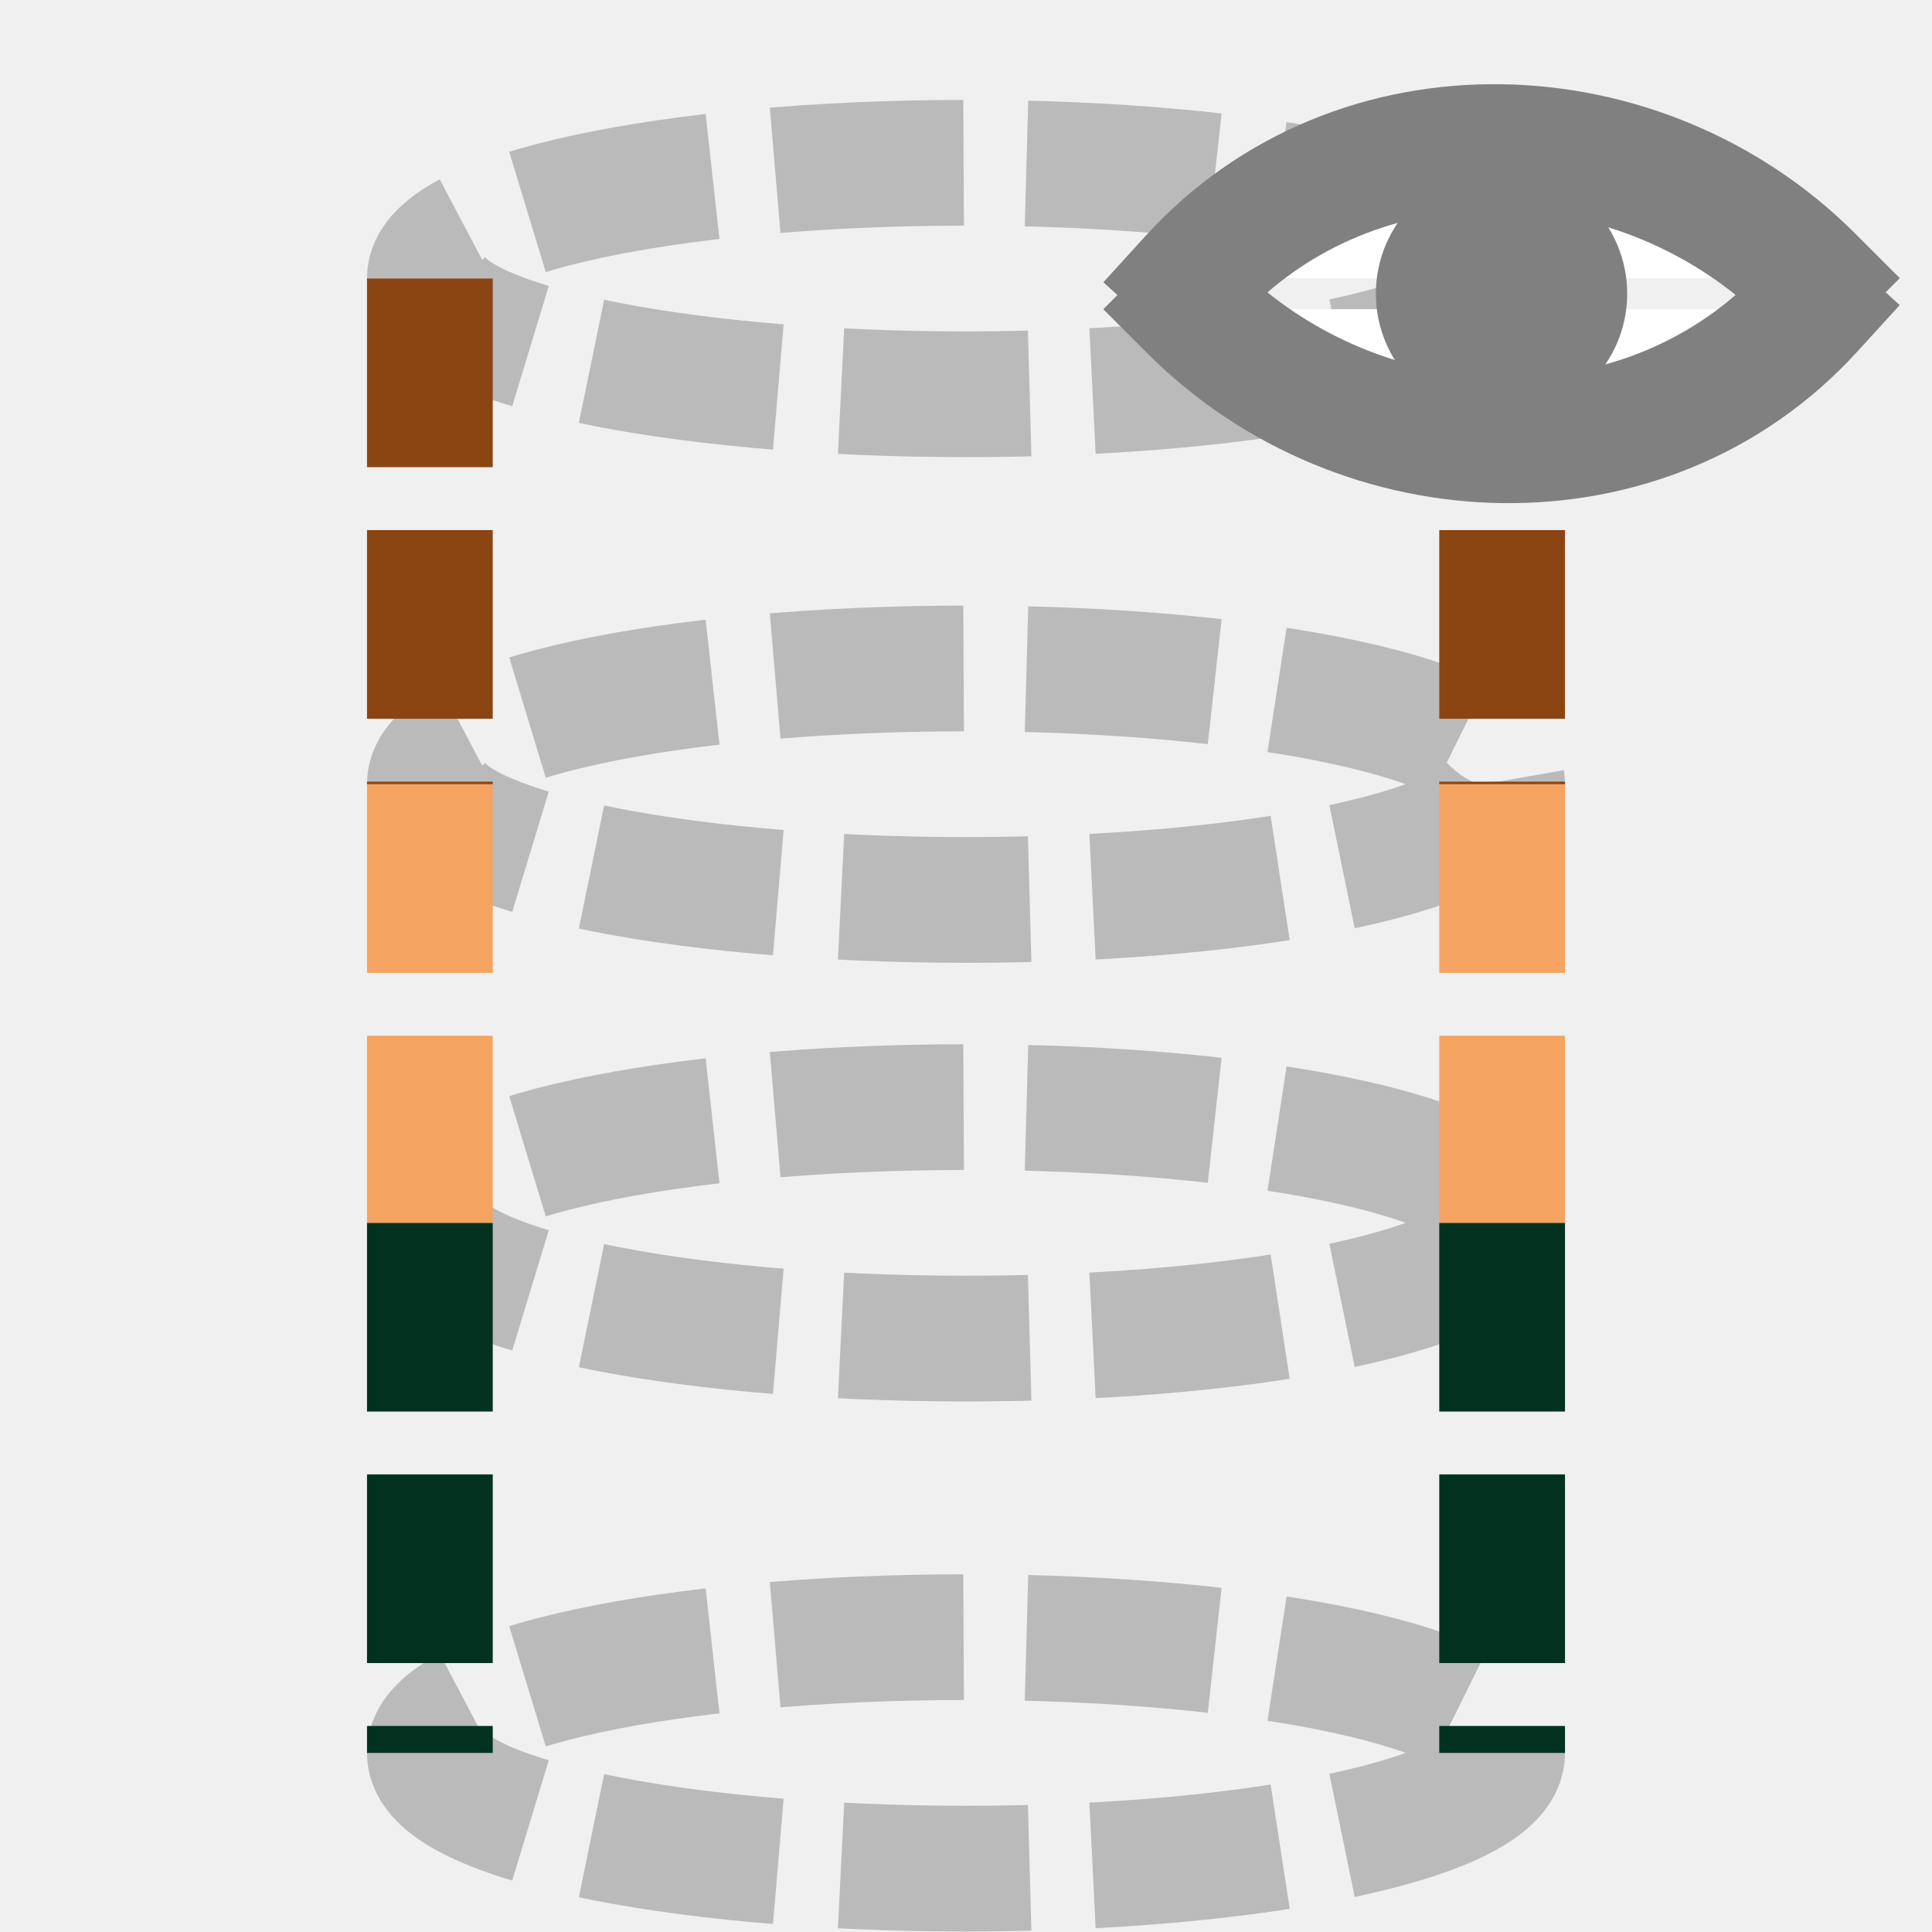
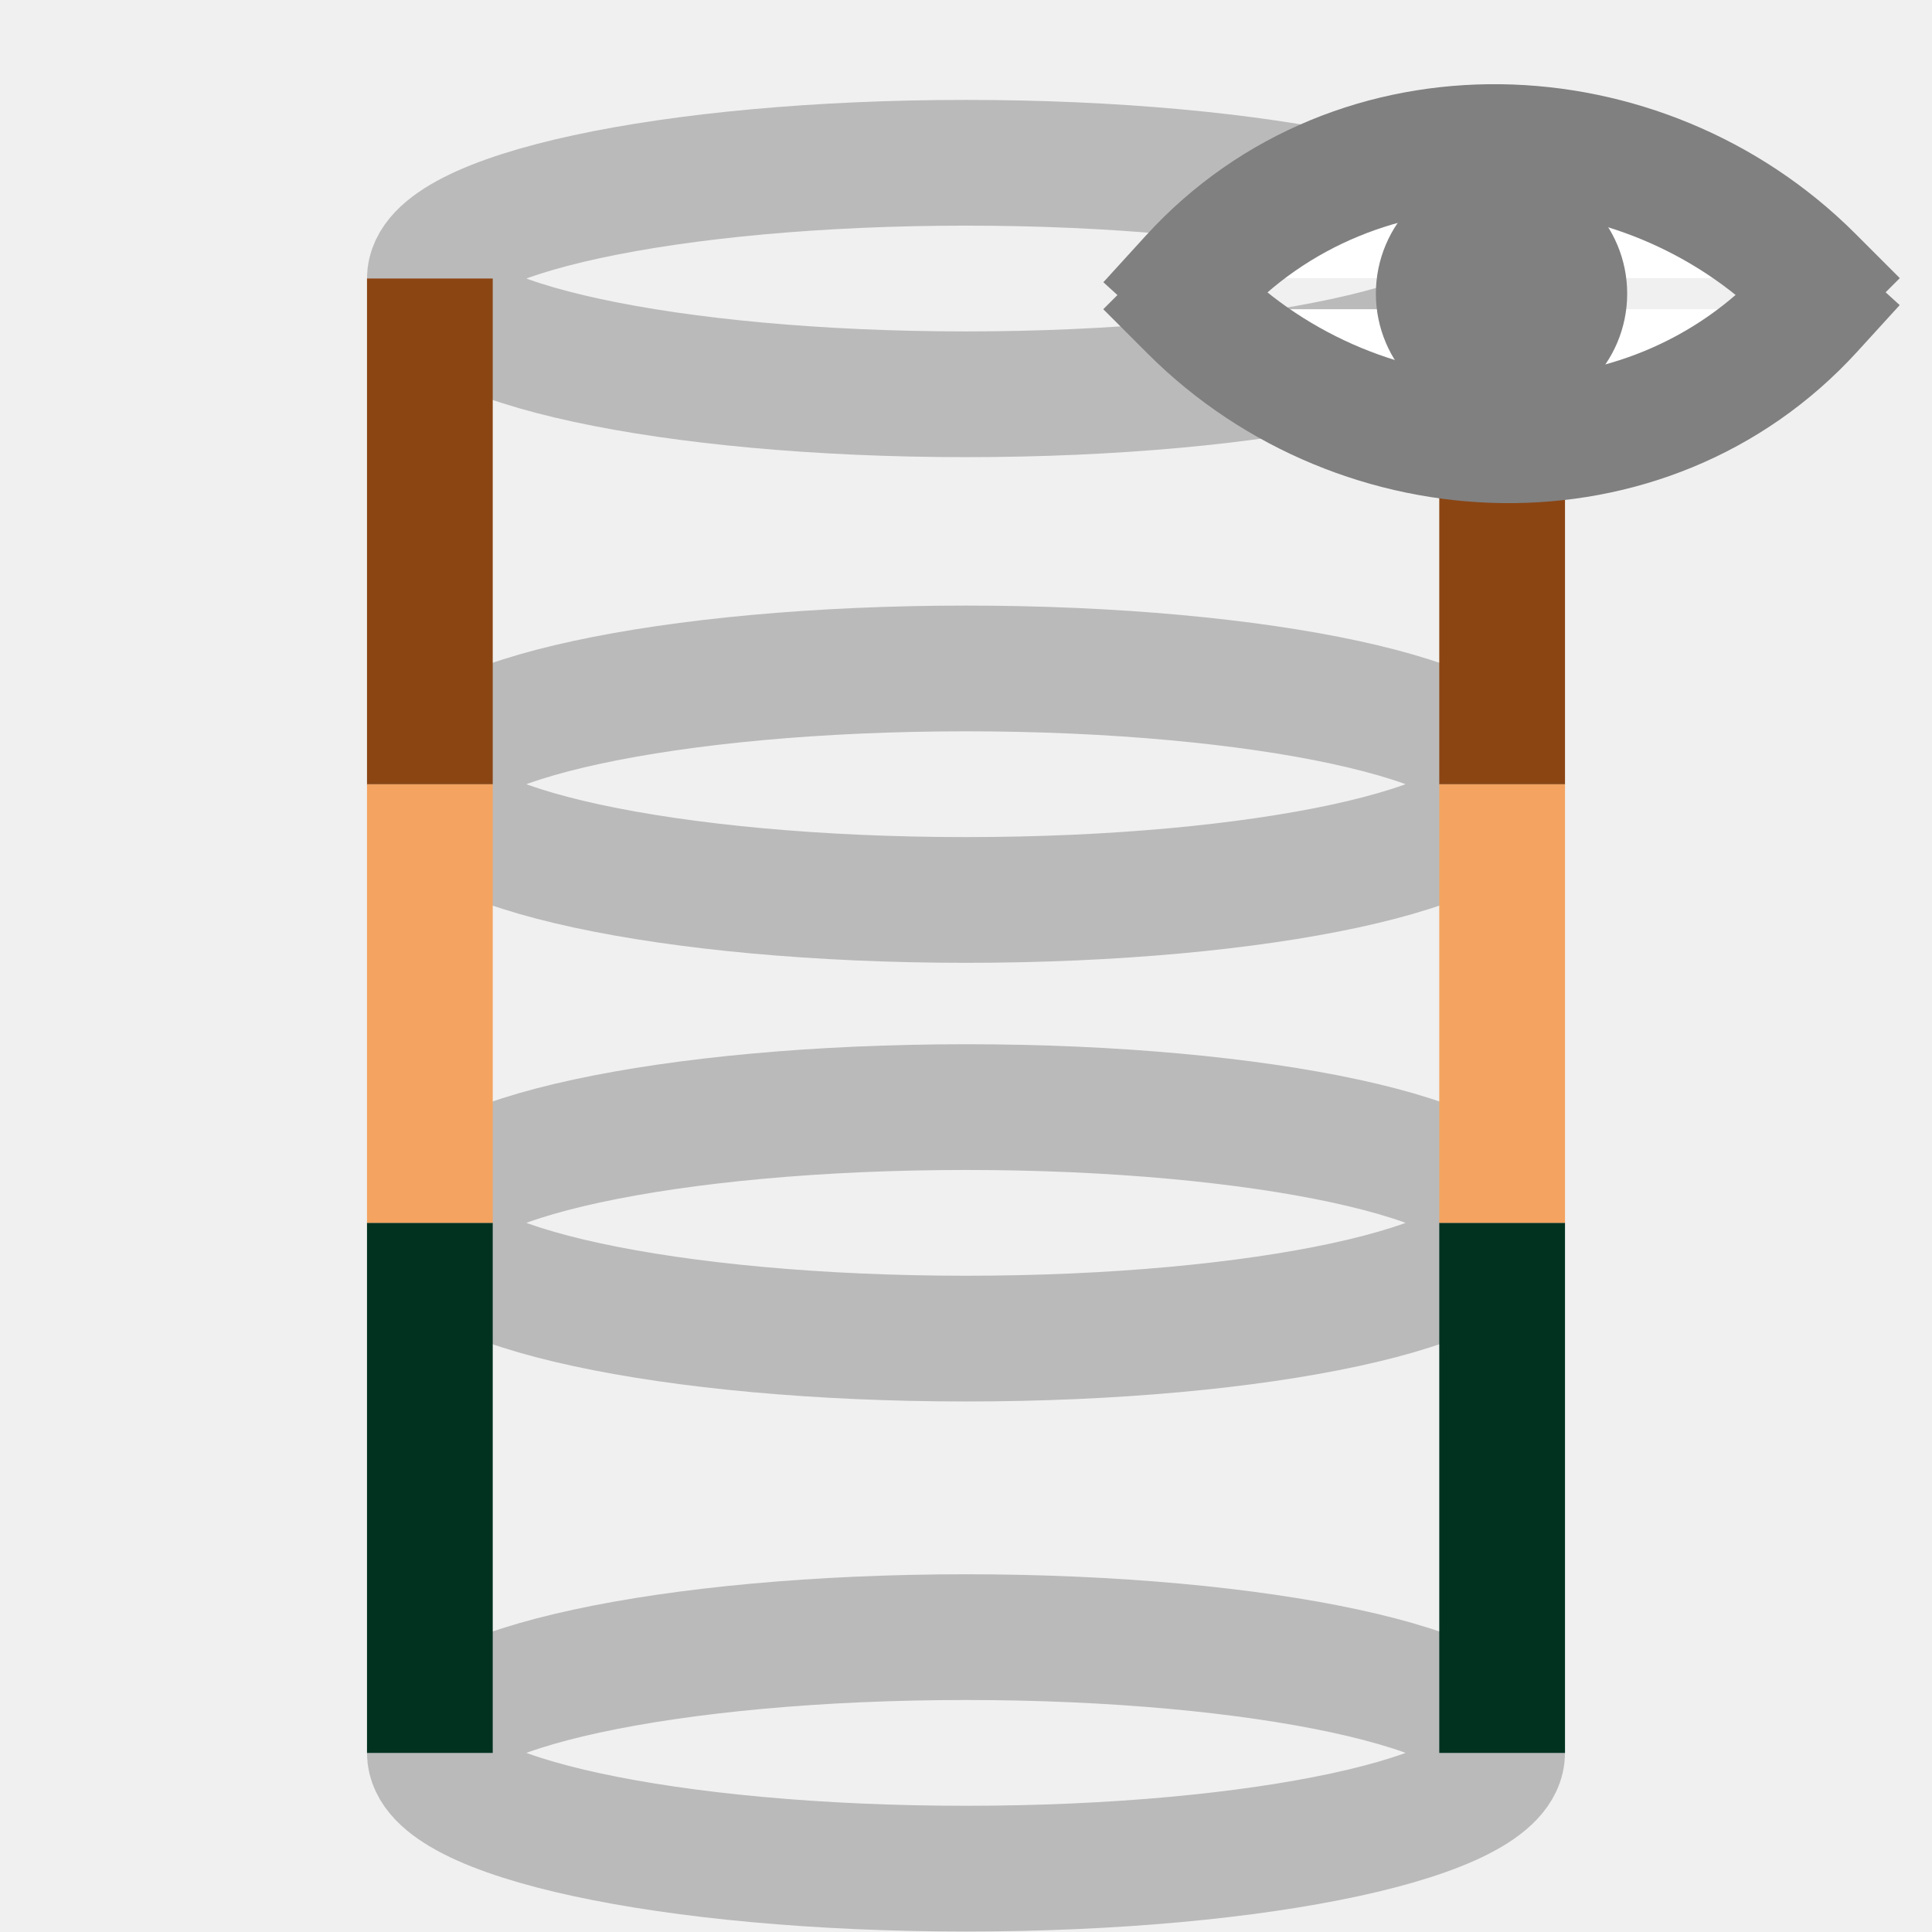
<svg xmlns="http://www.w3.org/2000/svg" width="100%" height="100%" viewBox="0 0 128 128" version="1.1" xml:space="preserve" style="fill-rule:evenodd;clip-rule:evenodd;stroke-linejoin:round;stroke-miterlimit:1.5;">
  <g transform="matrix(1,0,0,1,-1068,-1780)">
    <g id="SurroundingSoilVisible" transform="matrix(1,0,0,1,1068,1068)">
      <rect x="0" y="712" width="128" height="128" style="fill:none;" />
      <clipPath id="_clip1">
        <rect x="0" y="712" width="128" height="128" />
      </clipPath>
      <g clip-path="url(#_clip1)">
        <g>
          <g transform="matrix(1,0,0,1,-3.395137,0.807281)">
-             <ellipse cx="67.395" cy="729.646" rx="35.52" ry="7.669" style="fill:none;stroke:rgb(186,186,186);stroke-width:8.33px;stroke-dasharray:12.5,4.167,0,0,0,0;" />
+             <ellipse cx="67.395" cy="729.646" rx="35.52" ry="7.669" style="fill:none;stroke:rgb(186,186,186);stroke-width:8.33px;" />
          </g>
          <g transform="matrix(1,0,0,1,-3.395137,34.30931)">
-             <ellipse cx="67.395" cy="729.646" rx="35.52" ry="7.669" style="fill:none;stroke:rgb(186,186,186);stroke-width:8.33px;stroke-dasharray:12.5,4.167,0,0,0,0;" />
+             <ellipse cx="67.395" cy="729.646" rx="35.52" ry="7.669" style="fill:none;stroke:rgb(186,186,186);stroke-width:8.33px;" />
          </g>
          <g transform="matrix(1,0,0,1,-3.395137,63.37132)">
-             <ellipse cx="67.395" cy="729.646" rx="35.52" ry="7.669" style="fill:none;stroke:rgb(186,186,186);stroke-width:8.33px;stroke-dasharray:12.5,4.167,0,0,0,0;" />
+             <ellipse cx="67.395" cy="729.646" rx="35.52" ry="7.669" style="fill:none;stroke:rgb(186,186,186);stroke-width:8.33px;" />
          </g>
          <g transform="matrix(1,0,0,1,-3.395137,98.4879)">
-             <ellipse cx="67.395" cy="729.646" rx="35.52" ry="7.669" style="fill:none;stroke:rgb(186,186,186);stroke-width:8.33px;stroke-dasharray:12.5,4.167,0,0,0,0;" />
+             <ellipse cx="67.395" cy="729.646" rx="35.52" ry="7.669" style="fill:none;stroke:rgb(186,186,186);stroke-width:8.33px;" />
          </g>
-           <path d="M28.48,793.017L28.48,828.134" style="fill:none;stroke:rgb(1,50,32);stroke-width:8.33px;stroke-dasharray:12.5,4.167,0,0,0,0;" />
+           <path d="M28.48,793.017L28.48,828.134" style="fill:none;stroke:rgb(1,50,32);stroke-width:8.33px;" />
          <g transform="matrix(1,0,0,1,71.04045,0)">
-             <path d="M28.48,793.017L28.48,828.134" style="fill:none;stroke:rgb(1,50,32);stroke-width:8.33px;stroke-dasharray:12.5,4.167,0,0,0,0;" />
+             <path d="M28.48,793.017L28.48,828.134" style="fill:none;stroke:rgb(1,50,32);stroke-width:8.33px;" />
          </g>
-           <path d="M99.52,763.955L99.52,793.017" style="fill:none;stroke:rgb(244,164,96);stroke-width:8.33px;stroke-dasharray:12.5,4.167,0,0,0,0;" />
+           <path d="M99.52,763.955L99.52,793.017" style="fill:none;stroke:rgb(244,164,96);stroke-width:8.33px;" />
          <g transform="matrix(1,0,0,1,-71.04045,0)">
-             <path d="M99.52,763.955L99.52,793.017" style="fill:none;stroke:rgb(244,164,96);stroke-width:8.33px;stroke-dasharray:12.5,4.167,0,0,0,0;" />
+             <path d="M99.52,763.955L99.52,793.017" style="fill:none;stroke:rgb(244,164,96);stroke-width:8.33px;" />
          </g>
-           <path d="M28.48,730.453L28.48,763.955" style="fill:none;stroke:rgb(139,69,19);stroke-width:8.33px;stroke-dasharray:12.5,4.167,0,0,0,0;" />
+           <path d="M28.48,730.453L28.48,763.955" style="fill:none;stroke:rgb(139,69,19);stroke-width:8.33px;" />
          <g transform="matrix(1,0,0,1,71.04045,0)">
-             <path d="M28.48,730.453L28.48,763.955" style="fill:none;stroke:rgb(139,69,19);stroke-width:8.33px;stroke-dasharray:12.5,4.167,0,0,0,0;" />
+             <path d="M28.48,730.453L28.48,763.955" style="fill:none;stroke:rgb(139,69,19);stroke-width:8.33px;" />
          </g>
        </g>
        <g transform="matrix(1,0,0,1,-178,707.6652)">
          <g transform="matrix(0.745781,0,0,0.745781,-461.2293,-583.1263)">
            <path d="M963.037,812.42C977.638,796.405 1002.974,797.394 1018,812.42" style="fill:white;stroke:rgb(128,128,128);stroke-width:11.17px;stroke-linecap:square;stroke-linejoin:miter;" />
          </g>
          <g transform="matrix(-0.745781,-0,0,-0.745781,1016.19,630.7083)">
            <path d="M963.037,812.42C977.638,796.405 1002.974,797.394 1018,812.42" style="fill:white;stroke:rgb(128,128,128);stroke-width:11.17px;stroke-linecap:square;stroke-linejoin:miter;" />
          </g>
          <g transform="matrix(0.745781,0,0,0.745781,-410.4242,-586.2564)">
            <circle cx="922.395" cy="817.998" r="5.578" style="fill:white;stroke:rgb(128,128,128);stroke-width:11.17px;stroke-linecap:square;stroke-linejoin:miter;" />
          </g>
        </g>
      </g>
    </g>
  </g>
</svg>
